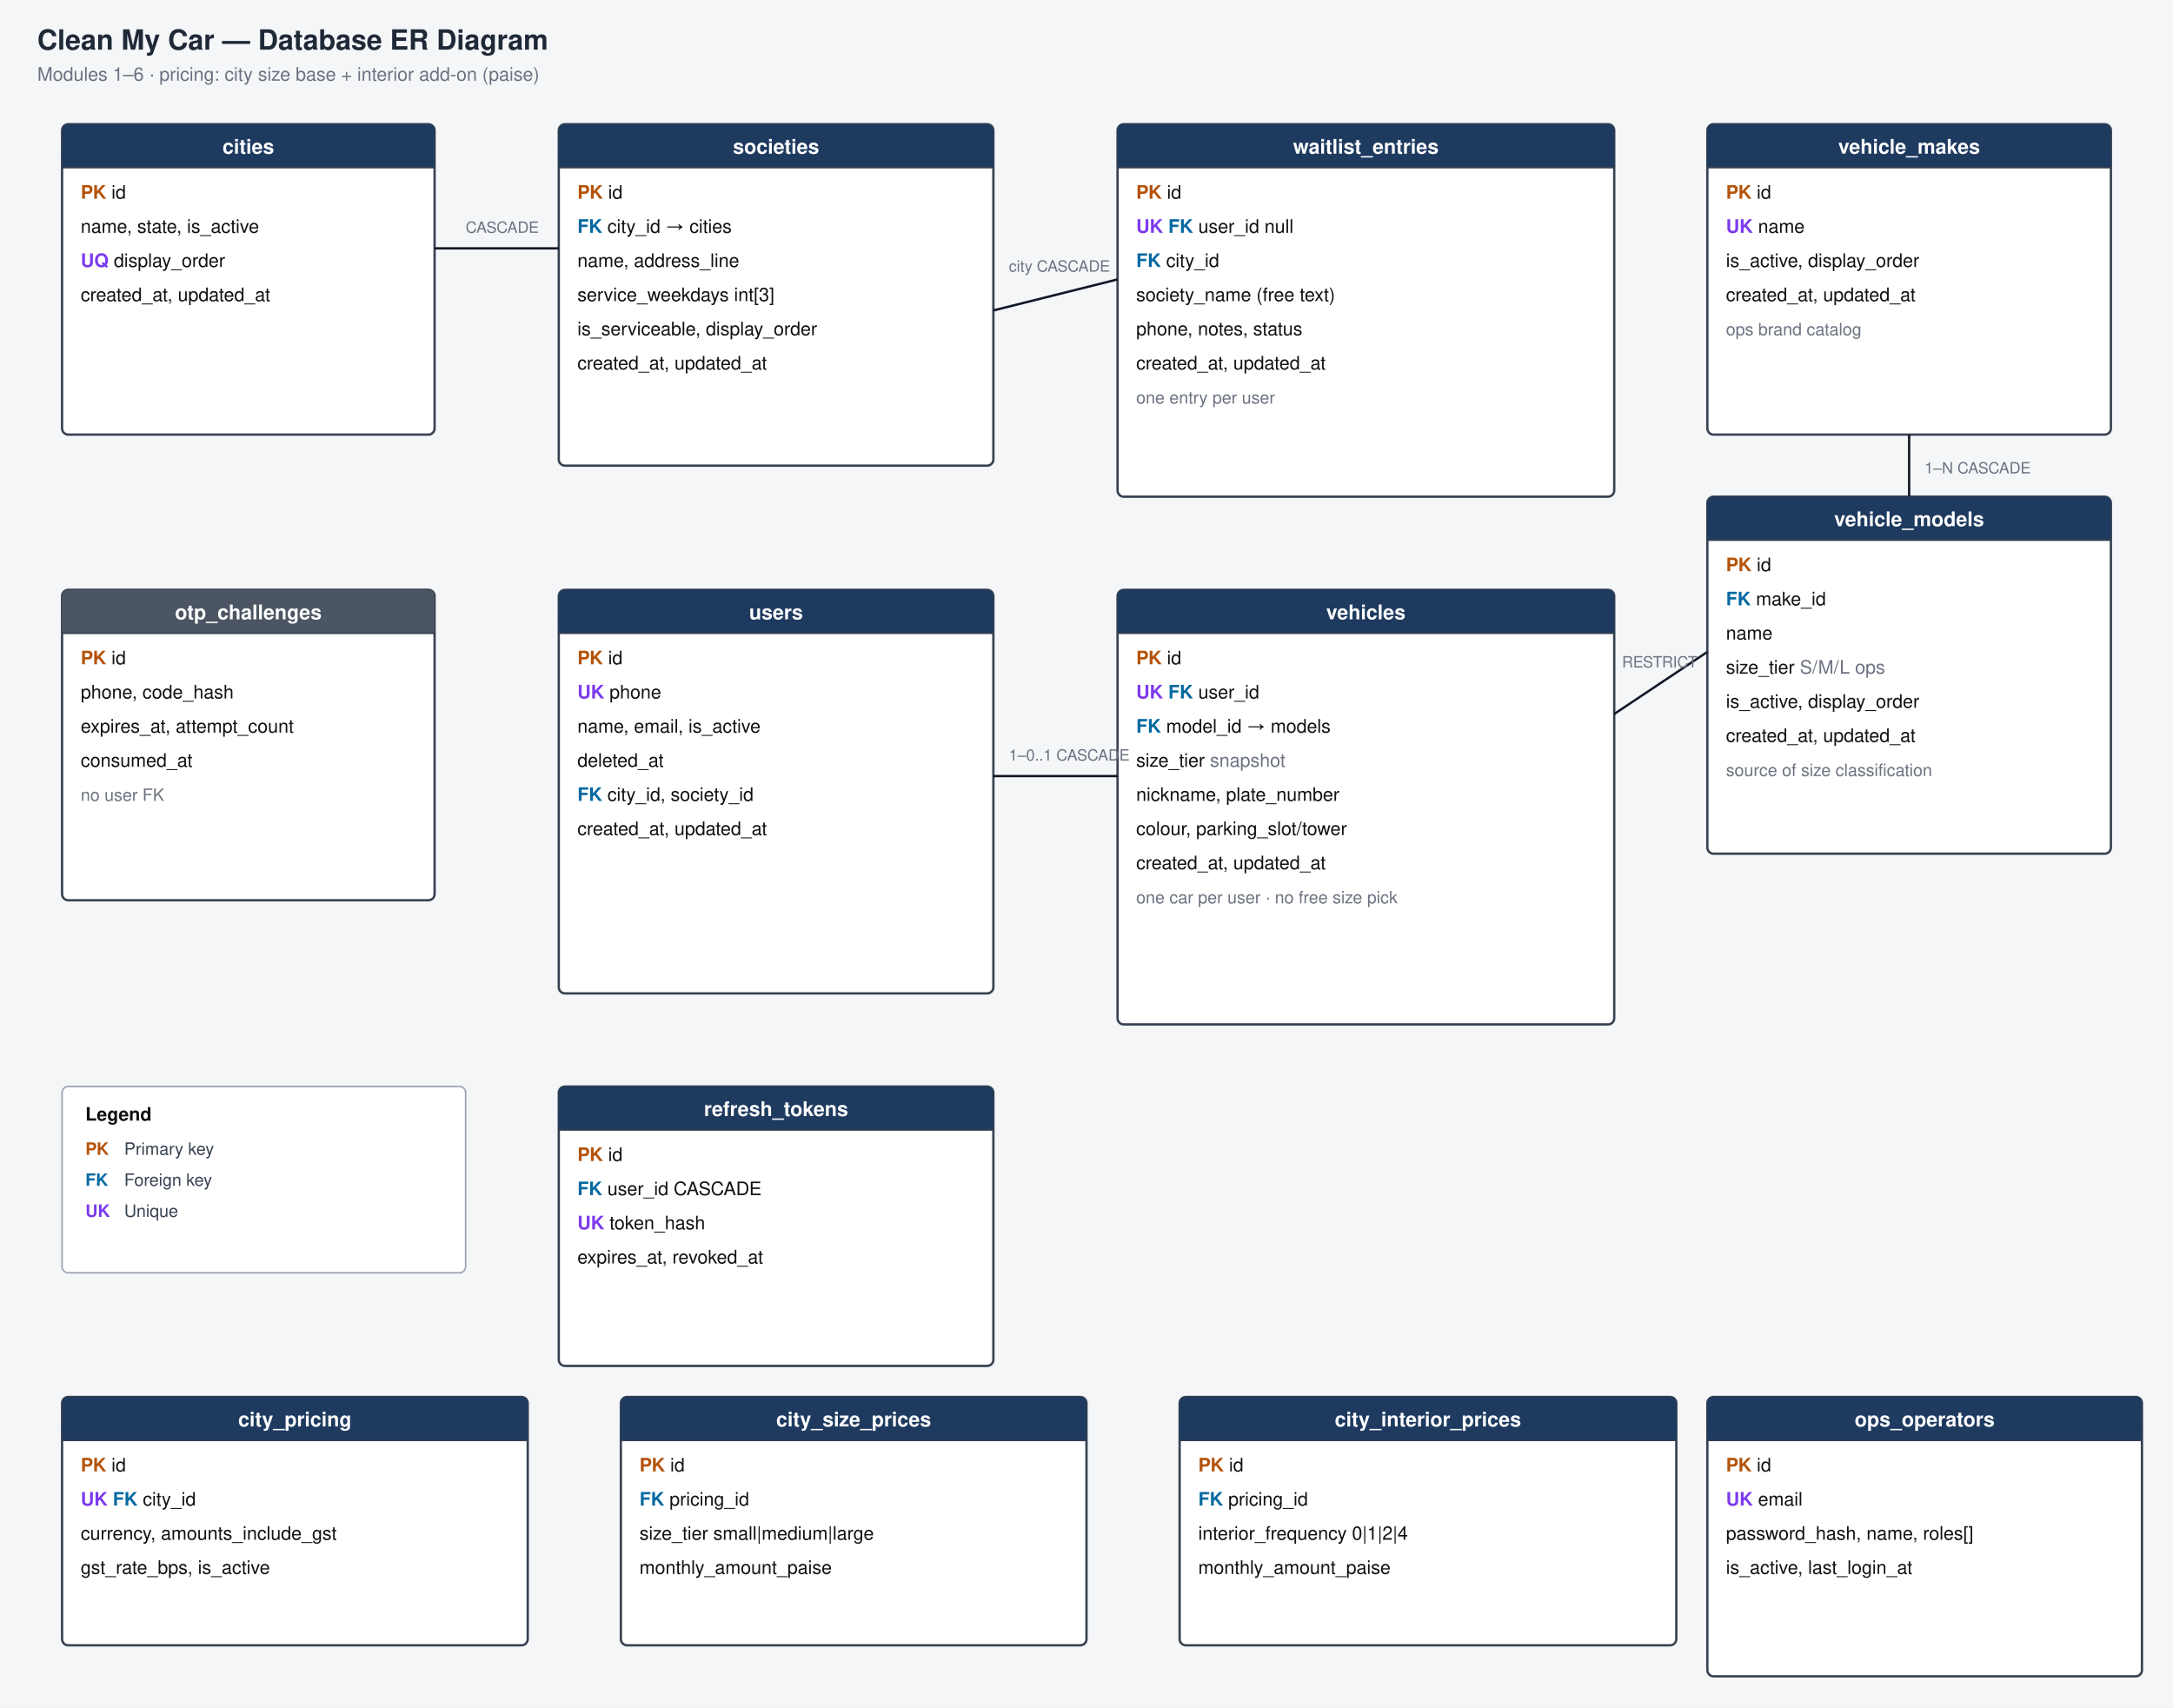
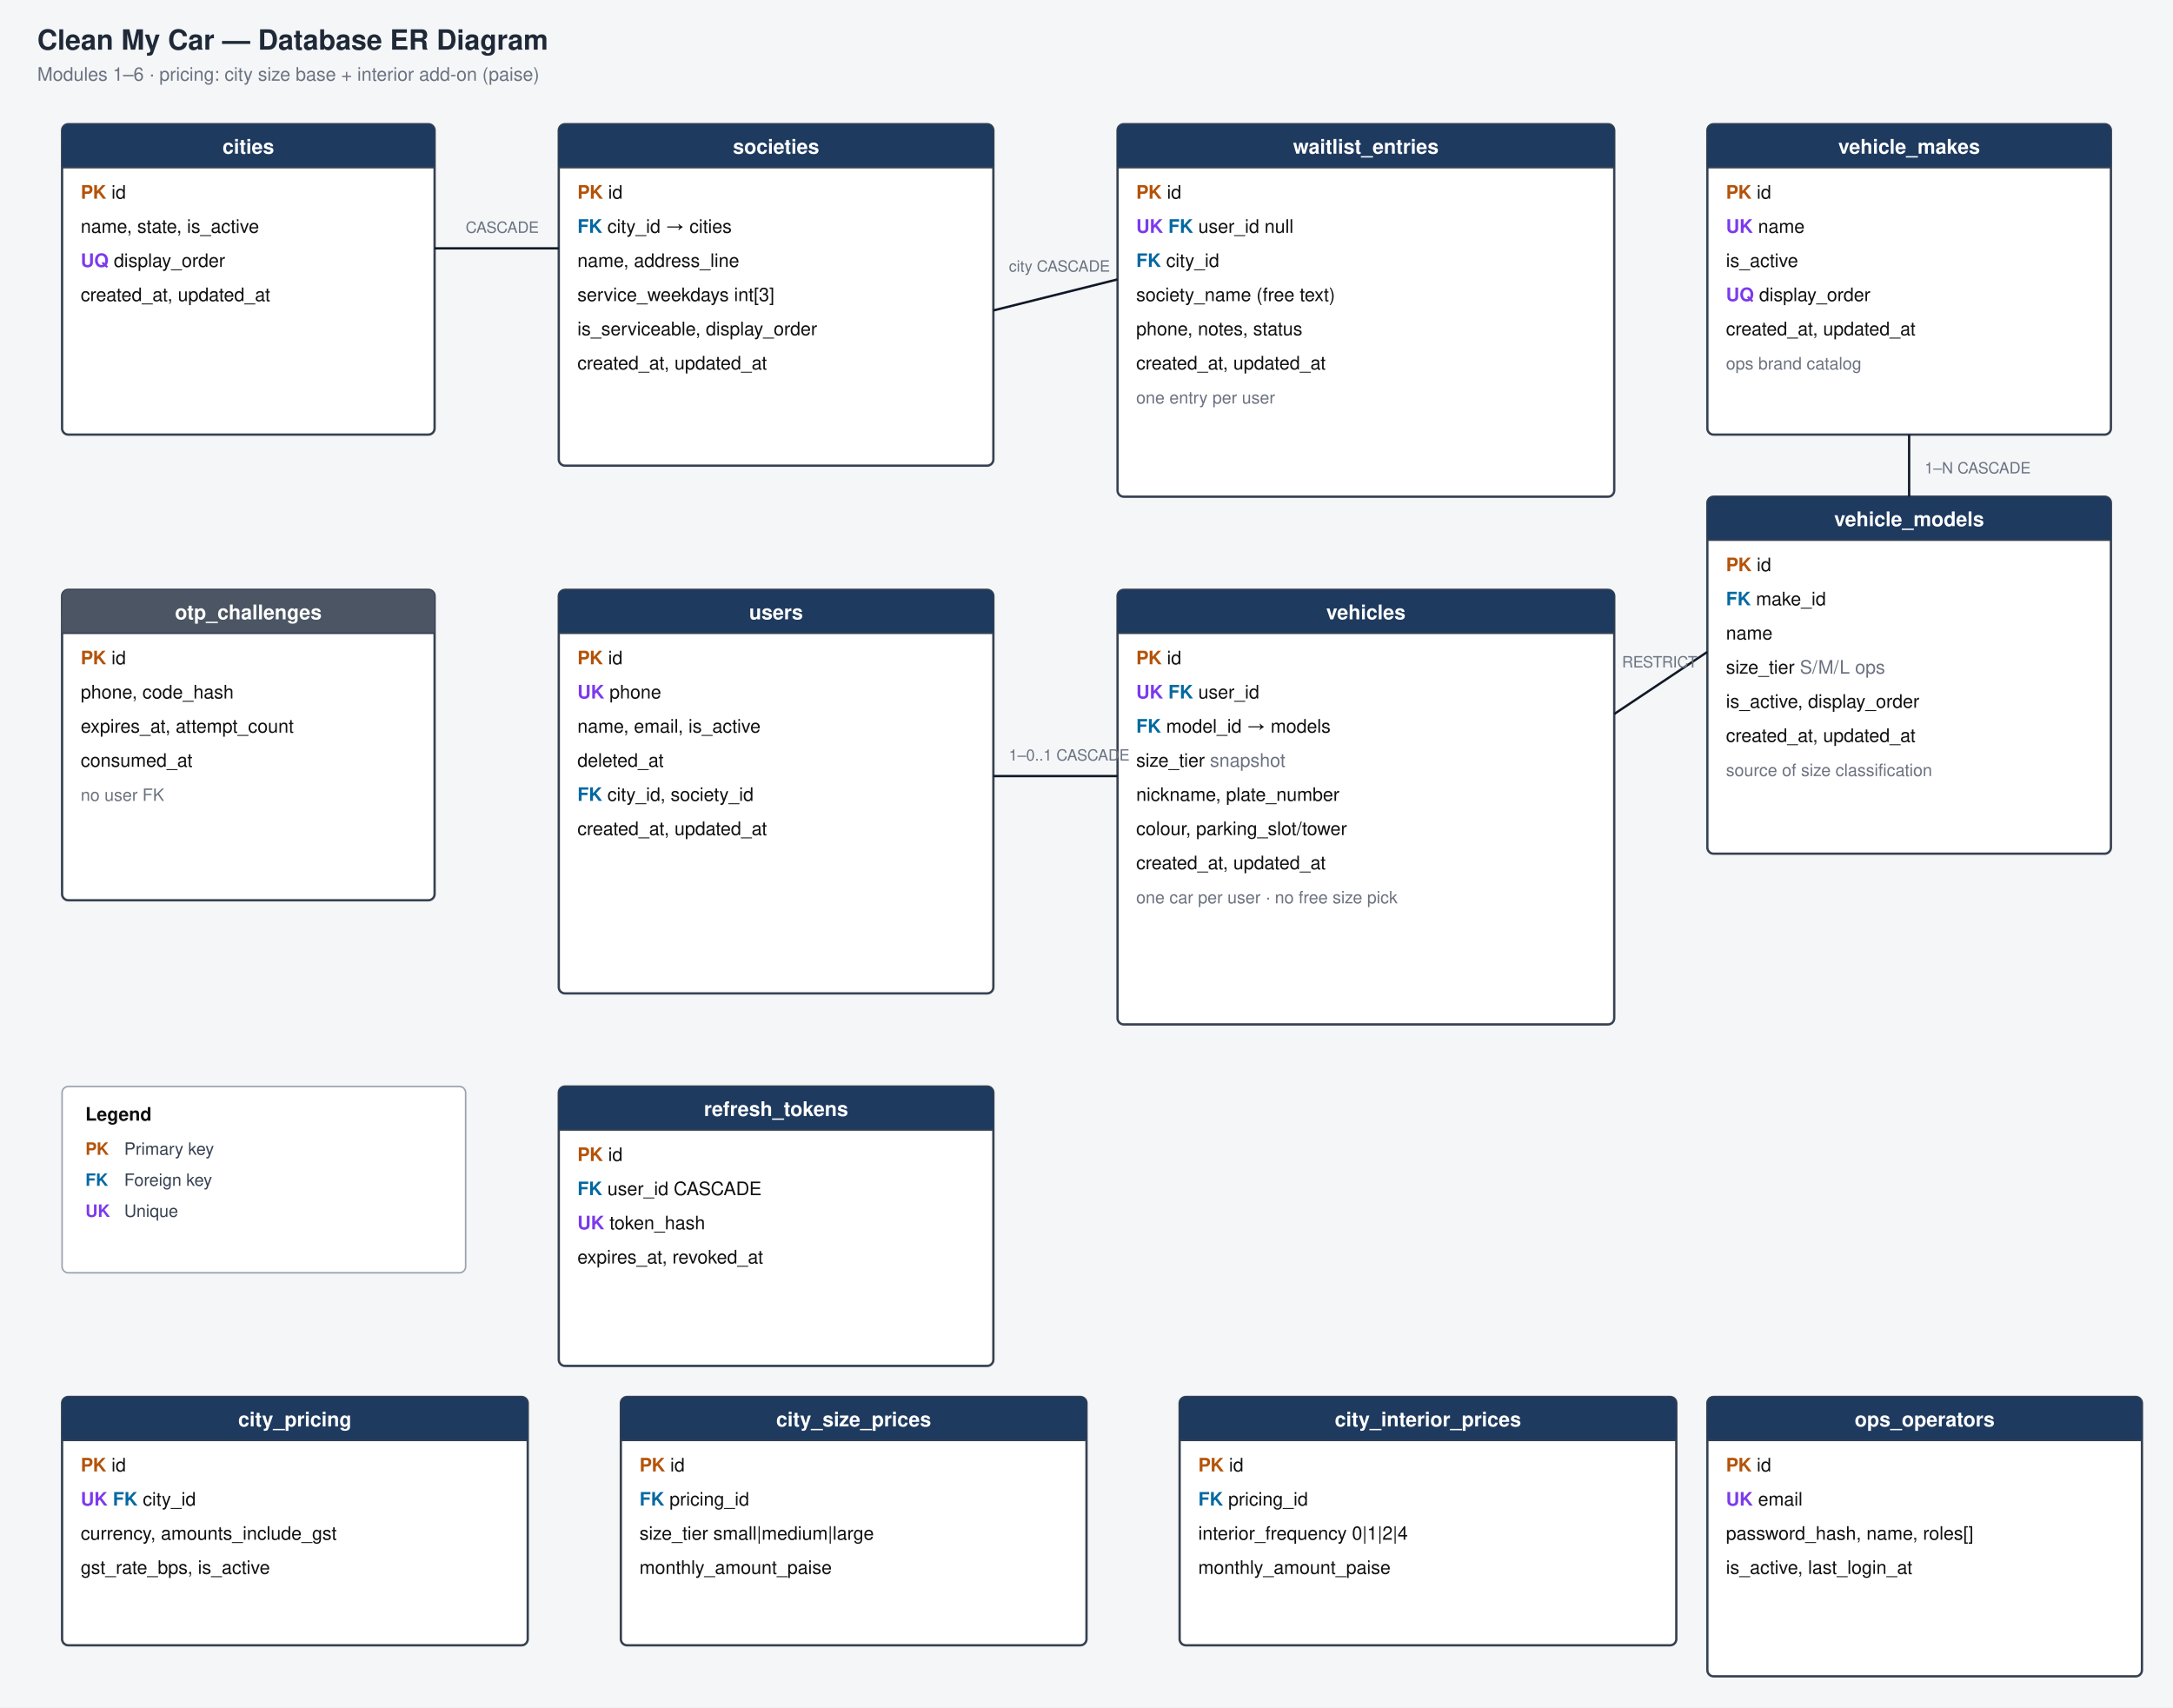
<svg xmlns="http://www.w3.org/2000/svg" width="1400" height="1100" viewBox="0 0 1400 1100" font-family="Helvetica, Arial, sans-serif">
  <rect width="100%" height="100%" fill="#f4f6f8" />
  <text x="24" y="32" font-size="18" font-weight="700" fill="#1f2937">Clean My Car — Database ER Diagram</text>
  <text x="24" y="52" font-size="12" fill="#6b7280">Modules 1–6 · pricing: city size base + interior add-on (paise)</text>
  <g id="table-cities">
    <rect x="40" y="80" width="240" height="200" rx="4" fill="#fff" stroke="#374151" stroke-width="1.5" />
    <rect x="40" y="80" width="240" height="28" rx="4" fill="#1e3a5f" />
    <rect x="40" y="96" width="240" height="12" fill="#1e3a5f" />
    <text x="160" y="99" text-anchor="middle" font-size="13" font-weight="700" fill="#fff">cities</text>
    <line x1="40" y1="108" x2="280" y2="108" stroke="#374151" />
    <text x="52" y="128" font-size="12" fill="#111">
      <tspan font-weight="700" fill="#b45309">PK</tspan>  id</text>
    <text x="52" y="150" font-size="12" fill="#111">name, state, is_active</text>
    <text x="52" y="172" font-size="12" fill="#111">
      <tspan font-weight="700" fill="#7c3aed">UQ</tspan>  display_order</text>
    <text x="52" y="194" font-size="12" fill="#111">created_at, updated_at</text>
  </g>
  <g id="table-societies">
    <rect x="360" y="80" width="280" height="220" rx="4" fill="#fff" stroke="#374151" stroke-width="1.5" />
    <rect x="360" y="80" width="280" height="28" rx="4" fill="#1e3a5f" />
    <rect x="360" y="96" width="280" height="12" fill="#1e3a5f" />
    <text x="500" y="99" text-anchor="middle" font-size="13" font-weight="700" fill="#fff">societies</text>
    <line x1="360" y1="108" x2="640" y2="108" stroke="#374151" />
    <text x="372" y="128" font-size="12" fill="#111">
      <tspan font-weight="700" fill="#b45309">PK</tspan>  id</text>
    <text x="372" y="150" font-size="12" fill="#111">
      <tspan font-weight="700" fill="#0369a1">FK</tspan>  city_id → cities</text>
    <text x="372" y="172" font-size="12" fill="#111">name, address_line</text>
    <text x="372" y="194" font-size="12" fill="#111">service_weekdays int[3]</text>
    <text x="372" y="216" font-size="12" fill="#111">is_serviceable, display_order</text>
    <text x="372" y="238" font-size="12" fill="#111">created_at, updated_at</text>
  </g>
  <g id="table-waitlist">
    <rect x="720" y="80" width="320" height="240" rx="4" fill="#fff" stroke="#374151" stroke-width="1.5" />
    <rect x="720" y="80" width="320" height="28" rx="4" fill="#1e3a5f" />
    <rect x="720" y="96" width="320" height="12" fill="#1e3a5f" />
    <text x="880" y="99" text-anchor="middle" font-size="13" font-weight="700" fill="#fff">waitlist_entries</text>
    <line x1="720" y1="108" x2="1040" y2="108" stroke="#374151" />
    <text x="732" y="128" font-size="12" fill="#111">
      <tspan font-weight="700" fill="#b45309">PK</tspan>  id</text>
    <text x="732" y="150" font-size="12" fill="#111">
      <tspan font-weight="700" fill="#7c3aed">UK</tspan>
      <tspan font-weight="700" fill="#0369a1">FK</tspan>  user_id null</text>
    <text x="732" y="172" font-size="12" fill="#111">
      <tspan font-weight="700" fill="#0369a1">FK</tspan>  city_id</text>
    <text x="732" y="194" font-size="12" fill="#111">society_name (free text)</text>
    <text x="732" y="216" font-size="12" fill="#111">phone, notes, status</text>
    <text x="732" y="238" font-size="12" fill="#111">created_at, updated_at</text>
    <text x="732" y="260" font-size="11" fill="#6b7280">one entry per user</text>
  </g>
  <g id="table-makes">
    <rect x="1100" y="80" width="260" height="200" rx="4" fill="#fff" stroke="#374151" stroke-width="1.5" />
    <rect x="1100" y="80" width="260" height="28" rx="4" fill="#1e3a5f" />
    <rect x="1100" y="96" width="260" height="12" fill="#1e3a5f" />
    <text x="1230" y="99" text-anchor="middle" font-size="13" font-weight="700" fill="#fff">vehicle_makes</text>
    <line x1="1100" y1="108" x2="1360" y2="108" stroke="#374151" />
    <text x="1112" y="128" font-size="12" fill="#111">
      <tspan font-weight="700" fill="#b45309">PK</tspan>  id</text>
    <text x="1112" y="150" font-size="12" fill="#111">
      <tspan font-weight="700" fill="#7c3aed">UK</tspan>  name</text>
-     <text x="1112" y="172" font-size="12" fill="#111">is_active, display_order</text>
-     <text x="1112" y="194" font-size="12" fill="#111">created_at, updated_at</text>
-     <text x="1112" y="216" font-size="11" fill="#6b7280">ops brand catalog</text>
+     <text x="1112" y="172" font-size="12" fill="#111">is_active</text>
+     <text x="1112" y="194" font-size="12" fill="#111">
+       <tspan font-weight="700" fill="#7c3aed">UQ</tspan>  display_order</text>
+     <text x="1112" y="216" font-size="12" fill="#111">created_at, updated_at</text>
+     <text x="1112" y="238" font-size="11" fill="#6b7280">ops brand catalog</text>
  </g>
  <g id="table-models">
    <rect x="1100" y="320" width="260" height="230" rx="4" fill="#fff" stroke="#374151" stroke-width="1.5" />
    <rect x="1100" y="320" width="260" height="28" rx="4" fill="#1e3a5f" />
    <rect x="1100" y="336" width="260" height="12" fill="#1e3a5f" />
    <text x="1230" y="339" text-anchor="middle" font-size="13" font-weight="700" fill="#fff">vehicle_models</text>
    <line x1="1100" y1="348" x2="1360" y2="348" stroke="#374151" />
    <text x="1112" y="368" font-size="12" fill="#111">
      <tspan font-weight="700" fill="#b45309">PK</tspan>  id</text>
    <text x="1112" y="390" font-size="12" fill="#111">
      <tspan font-weight="700" fill="#0369a1">FK</tspan>  make_id</text>
    <text x="1112" y="412" font-size="12" fill="#111">name</text>
    <text x="1112" y="434" font-size="12" fill="#111">size_tier  <tspan fill="#6b7280">S/M/L ops</tspan>
    </text>
    <text x="1112" y="456" font-size="12" fill="#111">is_active, display_order</text>
    <text x="1112" y="478" font-size="12" fill="#111">created_at, updated_at</text>
    <text x="1112" y="500" font-size="11" fill="#6b7280">source of size classification</text>
  </g>
  <g id="table-users">
    <rect x="360" y="380" width="280" height="260" rx="4" fill="#fff" stroke="#374151" stroke-width="1.5" />
    <rect x="360" y="380" width="280" height="28" rx="4" fill="#1e3a5f" />
    <rect x="360" y="396" width="280" height="12" fill="#1e3a5f" />
    <text x="500" y="399" text-anchor="middle" font-size="13" font-weight="700" fill="#fff">users</text>
    <line x1="360" y1="408" x2="640" y2="408" stroke="#374151" />
    <text x="372" y="428" font-size="12" fill="#111">
      <tspan font-weight="700" fill="#b45309">PK</tspan>  id</text>
    <text x="372" y="450" font-size="12" fill="#111">
      <tspan font-weight="700" fill="#7c3aed">UK</tspan>  phone</text>
    <text x="372" y="472" font-size="12" fill="#111">name, email, is_active</text>
    <text x="372" y="494" font-size="12" fill="#111">deleted_at</text>
    <text x="372" y="516" font-size="12" fill="#111">
      <tspan font-weight="700" fill="#0369a1">FK</tspan>  city_id, society_id</text>
    <text x="372" y="538" font-size="12" fill="#111">created_at, updated_at</text>
  </g>
  <g id="table-vehicles">
    <rect x="720" y="380" width="320" height="280" rx="4" fill="#fff" stroke="#374151" stroke-width="1.5" />
    <rect x="720" y="380" width="320" height="28" rx="4" fill="#1e3a5f" />
    <rect x="720" y="396" width="320" height="12" fill="#1e3a5f" />
    <text x="880" y="399" text-anchor="middle" font-size="13" font-weight="700" fill="#fff">vehicles</text>
    <line x1="720" y1="408" x2="1040" y2="408" stroke="#374151" />
    <text x="732" y="428" font-size="12" fill="#111">
      <tspan font-weight="700" fill="#b45309">PK</tspan>  id</text>
    <text x="732" y="450" font-size="12" fill="#111">
      <tspan font-weight="700" fill="#7c3aed">UK</tspan>
      <tspan font-weight="700" fill="#0369a1">FK</tspan>  user_id</text>
    <text x="732" y="472" font-size="12" fill="#111">
      <tspan font-weight="700" fill="#0369a1">FK</tspan>  model_id → models</text>
    <text x="732" y="494" font-size="12" fill="#111">size_tier  <tspan fill="#6b7280">snapshot</tspan>
    </text>
    <text x="732" y="516" font-size="12" fill="#111">nickname, plate_number</text>
    <text x="732" y="538" font-size="12" fill="#111">colour, parking_slot/tower</text>
    <text x="732" y="560" font-size="12" fill="#111">created_at, updated_at</text>
    <text x="732" y="582" font-size="11" fill="#6b7280">one car per user · no free size pick</text>
  </g>
  <g id="table-refresh">
    <rect x="360" y="700" width="280" height="180" rx="4" fill="#fff" stroke="#374151" stroke-width="1.5" />
    <rect x="360" y="700" width="280" height="28" rx="4" fill="#1e3a5f" />
    <rect x="360" y="716" width="280" height="12" fill="#1e3a5f" />
    <text x="500" y="719" text-anchor="middle" font-size="13" font-weight="700" fill="#fff">refresh_tokens</text>
    <line x1="360" y1="728" x2="640" y2="728" stroke="#374151" />
    <text x="372" y="748" font-size="12" fill="#111">
      <tspan font-weight="700" fill="#b45309">PK</tspan>  id</text>
    <text x="372" y="770" font-size="12" fill="#111">
      <tspan font-weight="700" fill="#0369a1">FK</tspan>  user_id CASCADE</text>
    <text x="372" y="792" font-size="12" fill="#111">
      <tspan font-weight="700" fill="#7c3aed">UK</tspan>  token_hash</text>
    <text x="372" y="814" font-size="12" fill="#111">expires_at, revoked_at</text>
  </g>
  <g id="table-otp">
    <rect x="40" y="380" width="240" height="200" rx="4" fill="#fff" stroke="#374151" stroke-width="1.5" />
    <rect x="40" y="380" width="240" height="28" rx="4" fill="#4b5563" />
    <rect x="40" y="396" width="240" height="12" fill="#4b5563" />
    <text x="160" y="399" text-anchor="middle" font-size="13" font-weight="700" fill="#fff">otp_challenges</text>
    <line x1="40" y1="408" x2="280" y2="408" stroke="#374151" />
    <text x="52" y="428" font-size="12" fill="#111">
      <tspan font-weight="700" fill="#b45309">PK</tspan>  id</text>
    <text x="52" y="450" font-size="12" fill="#111">phone, code_hash</text>
    <text x="52" y="472" font-size="12" fill="#111">expires_at, attempt_count</text>
    <text x="52" y="494" font-size="12" fill="#111">consumed_at</text>
    <text x="52" y="516" font-size="11" fill="#6b7280">no user FK</text>
  </g>
  <line x1="280" y1="160" x2="360" y2="160" stroke="#111827" stroke-width="1.5" />
  <text x="300" y="150" font-size="10" fill="#6b7280">CASCADE</text>
  <line x1="1230" y1="280" x2="1230" y2="320" stroke="#111827" stroke-width="1.5" />
  <text x="1240" y="305" font-size="10" fill="#6b7280">1–N CASCADE</text>
  <line x1="640" y1="500" x2="720" y2="500" stroke="#111827" stroke-width="1.5" />
  <text x="650" y="490" font-size="10" fill="#6b7280">1–0..1 CASCADE</text>
  <path d="M 1100 420 L 1040 460" fill="none" stroke="#111827" stroke-width="1.5" />
  <text x="1045" y="430" font-size="10" fill="#6b7280">RESTRICT</text>
  <path d="M 640 200 L 720 180" fill="none" stroke="#111827" stroke-width="1.5" />
  <text x="650" y="175" font-size="10" fill="#6b7280">city CASCADE</text>
  <g id="table-city-pricing">
    <rect x="40" y="900" width="300" height="160" rx="4" fill="#fff" stroke="#374151" stroke-width="1.5" />
    <rect x="40" y="900" width="300" height="28" rx="4" fill="#1e3a5f" />
    <rect x="40" y="916" width="300" height="12" fill="#1e3a5f" />
    <text x="190" y="919" text-anchor="middle" font-size="13" font-weight="700" fill="#fff">city_pricing</text>
    <line x1="40" y1="928" x2="340" y2="928" stroke="#374151" />
    <text x="52" y="948" font-size="12" fill="#111">
      <tspan font-weight="700" fill="#b45309">PK</tspan>  id</text>
    <text x="52" y="970" font-size="12" fill="#111">
      <tspan font-weight="700" fill="#7c3aed">UK</tspan>
      <tspan font-weight="700" fill="#0369a1">FK</tspan>  city_id</text>
    <text x="52" y="992" font-size="12" fill="#111">currency, amounts_include_gst</text>
    <text x="52" y="1014" font-size="12" fill="#111">gst_rate_bps, is_active</text>
  </g>
  <g id="table-city-size-prices">
    <rect x="400" y="900" width="300" height="160" rx="4" fill="#fff" stroke="#374151" stroke-width="1.5" />
    <rect x="400" y="900" width="300" height="28" rx="4" fill="#1e3a5f" />
    <rect x="400" y="916" width="300" height="12" fill="#1e3a5f" />
    <text x="550" y="919" text-anchor="middle" font-size="13" font-weight="700" fill="#fff">city_size_prices</text>
    <line x1="400" y1="928" x2="700" y2="928" stroke="#374151" />
    <text x="412" y="948" font-size="12" fill="#111">
      <tspan font-weight="700" fill="#b45309">PK</tspan>  id</text>
    <text x="412" y="970" font-size="12" fill="#111">
      <tspan font-weight="700" fill="#0369a1">FK</tspan>  pricing_id</text>
    <text x="412" y="992" font-size="12" fill="#111">size_tier  small|medium|large</text>
    <text x="412" y="1014" font-size="12" fill="#111">monthly_amount_paise</text>
  </g>
  <g id="table-city-interior-prices">
    <rect x="760" y="900" width="320" height="160" rx="4" fill="#fff" stroke="#374151" stroke-width="1.5" />
    <rect x="760" y="900" width="320" height="28" rx="4" fill="#1e3a5f" />
    <rect x="760" y="916" width="320" height="12" fill="#1e3a5f" />
    <text x="920" y="919" text-anchor="middle" font-size="13" font-weight="700" fill="#fff">city_interior_prices</text>
    <line x1="760" y1="928" x2="1080" y2="928" stroke="#374151" />
    <text x="772" y="948" font-size="12" fill="#111">
      <tspan font-weight="700" fill="#b45309">PK</tspan>  id</text>
    <text x="772" y="970" font-size="12" fill="#111">
      <tspan font-weight="700" fill="#0369a1">FK</tspan>  pricing_id</text>
    <text x="772" y="992" font-size="12" fill="#111">interior_frequency  0|1|2|4</text>
    <text x="772" y="1014" font-size="12" fill="#111">monthly_amount_paise</text>
  </g>
  <g id="legend">
    <rect x="40" y="700" width="260" height="120" rx="4" fill="#fff" stroke="#9ca3af" />
    <text x="55" y="722" font-size="12" font-weight="700" fill="#111">Legend</text>
    <text x="55" y="744" font-size="11" fill="#b45309" font-weight="700">PK</text>
    <text x="80" y="744" font-size="11" fill="#374151">Primary key</text>
    <text x="55" y="764" font-size="11" fill="#0369a1" font-weight="700">FK</text>
    <text x="80" y="764" font-size="11" fill="#374151">Foreign key</text>
    <text x="55" y="784" font-size="11" fill="#7c3aed" font-weight="700">UK</text>
    <text x="80" y="784" font-size="11" fill="#374151">Unique</text>
  </g>
  <g id="table-ops-operators">
    <rect x="1100" y="900" width="280" height="180" rx="4" fill="#fff" stroke="#374151" stroke-width="1.5" />
    <rect x="1100" y="900" width="280" height="28" rx="4" fill="#1e3a5f" />
    <rect x="1100" y="916" width="280" height="12" fill="#1e3a5f" />
    <text x="1240" y="919" text-anchor="middle" font-size="13" font-weight="700" fill="#fff">ops_operators</text>
    <line x1="1100" y1="928" x2="1380" y2="928" stroke="#374151" />
    <text x="1112" y="948" font-size="12" fill="#111">
      <tspan font-weight="700" fill="#b45309">PK</tspan>  id</text>
    <text x="1112" y="970" font-size="12" fill="#111">
      <tspan font-weight="700" fill="#7c3aed">UK</tspan>  email</text>
    <text x="1112" y="992" font-size="12" fill="#111">password_hash, name, roles[]</text>
    <text x="1112" y="1014" font-size="12" fill="#111">is_active, last_login_at</text>
  </g>
</svg>
